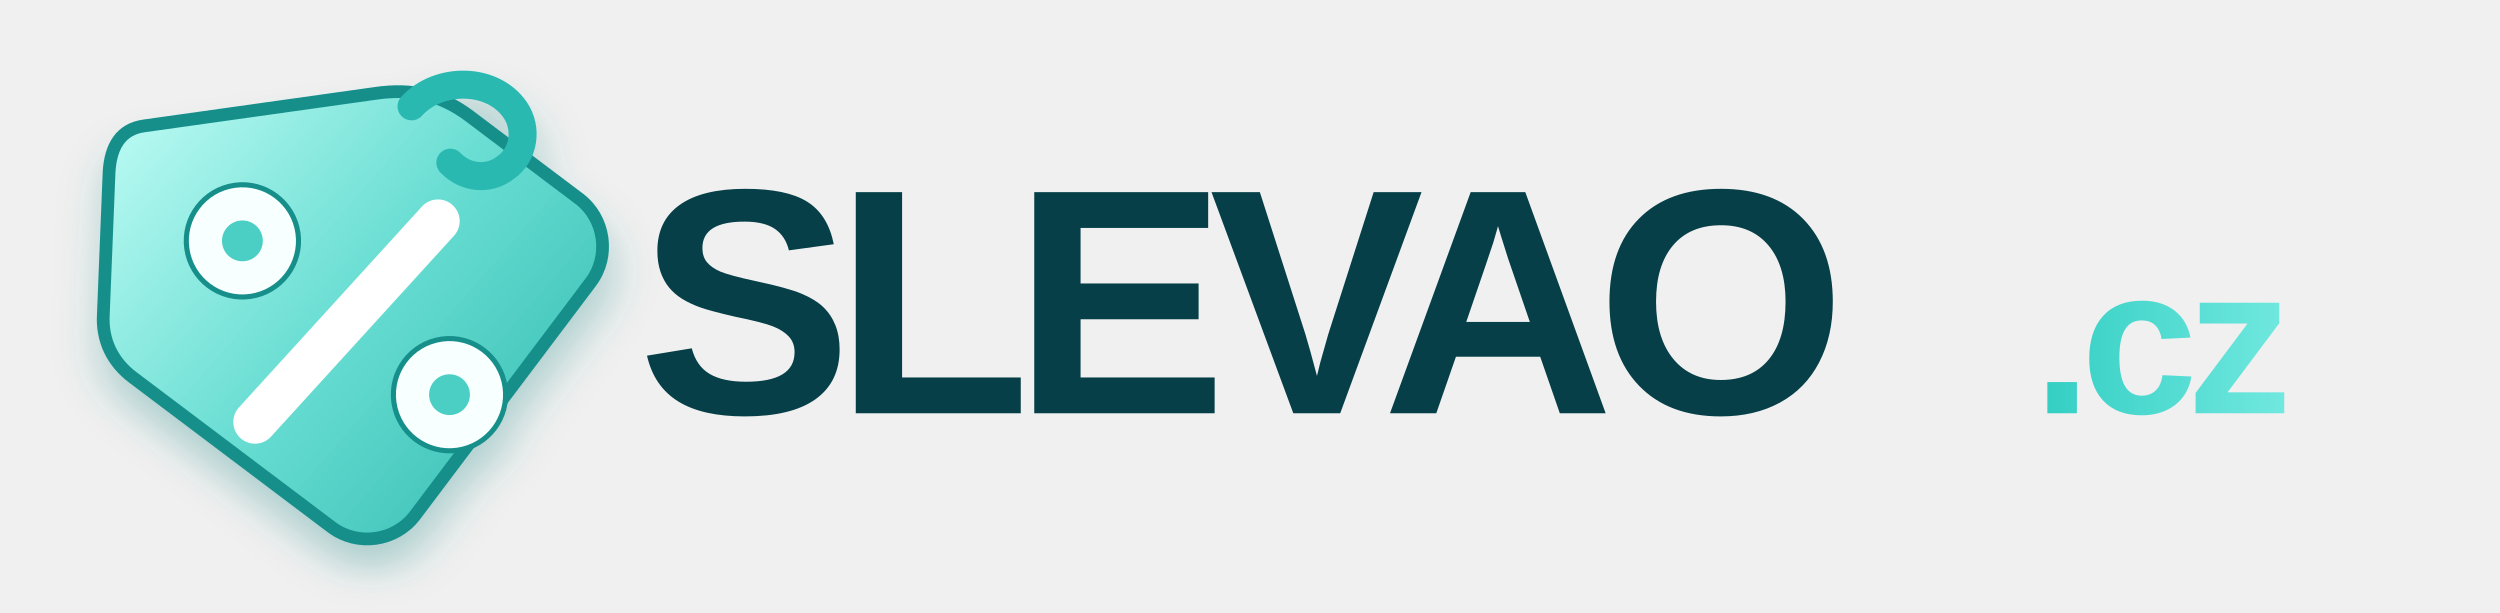
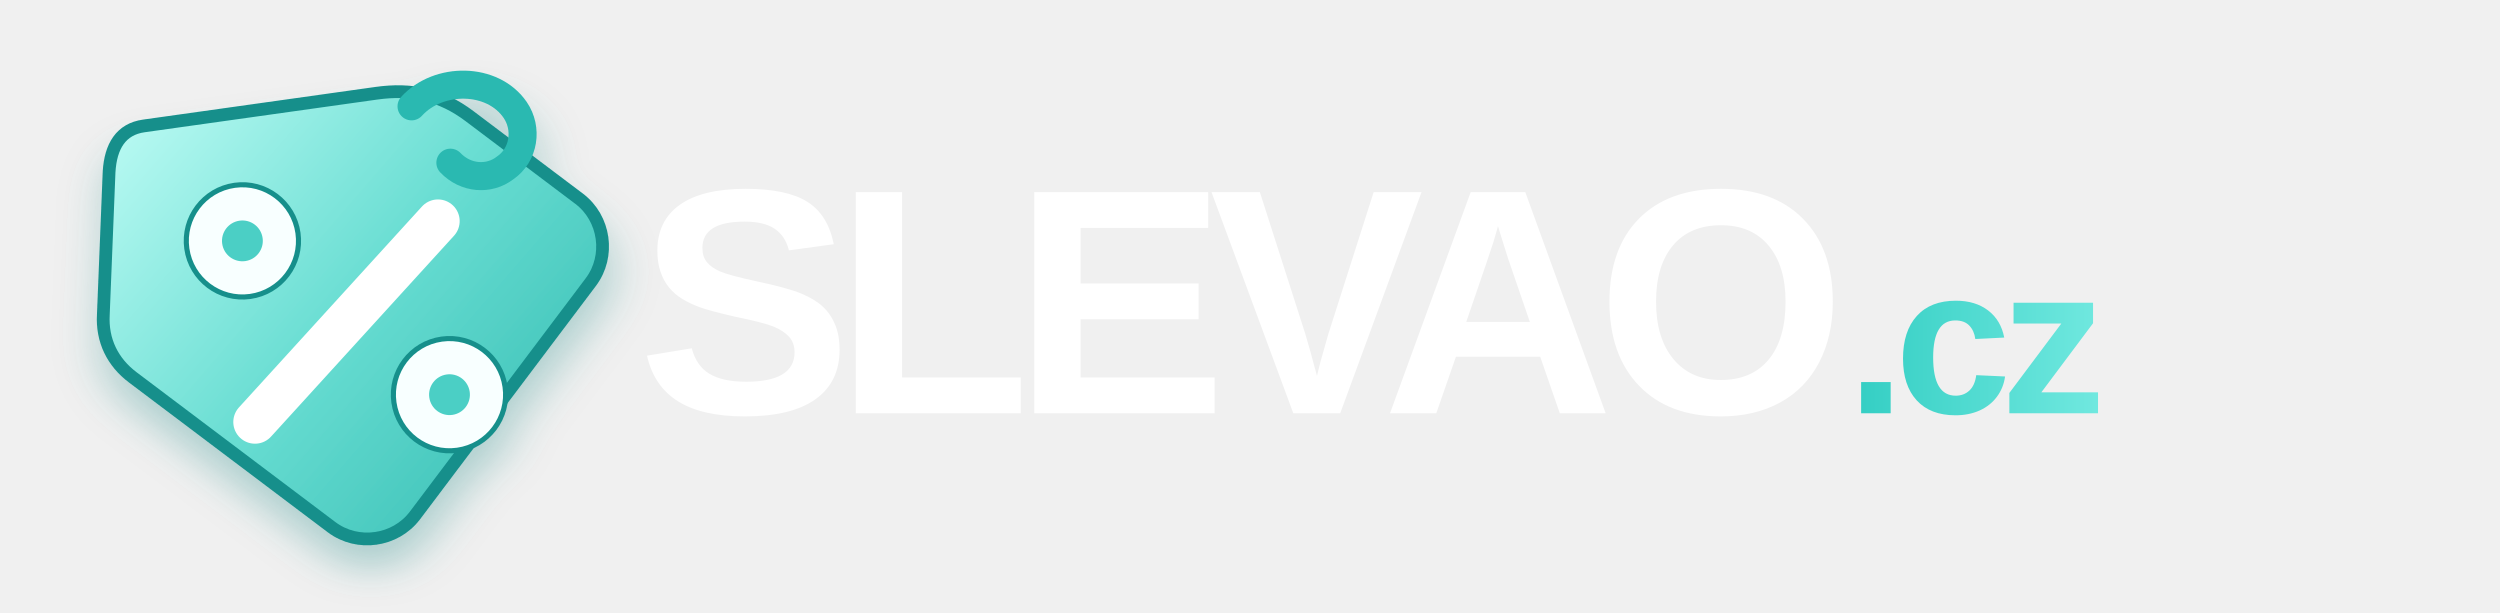
<svg xmlns="http://www.w3.org/2000/svg" viewBox="0 0 980 240" role="img" aria-labelledby="title desc">
  <defs>
    <linearGradient id="tag" x1="0" y1="0" x2="1" y2="1">
      <stop offset="0" stop-color="#bffcf5" />
      <stop offset="0.48" stop-color="#68ddd2" />
      <stop offset="1" stop-color="#2eb8ae" />
    </linearGradient>
    <linearGradient id="cz" x1="0" y1="0" x2="1" y2="0">
      <stop offset="0" stop-color="#35cfc4" />
      <stop offset="1" stop-color="#70e8df" />
    </linearGradient>
    <filter id="shadow" x="-30%" y="-30%" width="170%" height="180%">
      <feDropShadow dx="0" dy="10" stdDeviation="8" flood-color="#087b78" flood-opacity=".28" />
    </filter>
  </defs>
  <g transform="translate(26 19) rotate(-8 95 95)" filter="url(#shadow)">
    <path d="M40 22h92c14 0 25 4 35 14l38 38c9 9 9 24 0 33l-81 81c-9 9-24 9-33 0L22 119c-7-7-10-16-8-26l10-55c2-10 7-16 16-16z" fill="url(#tag)" stroke="#168f8b" stroke-width="5" />
    <path d="M145 29c12-10 33-7 40 7 4 8 1 18-7 22-7 4-16 2-21-5" fill="none" stroke="#2ab9b1" stroke-width="11" stroke-linecap="round" />
    <circle cx="72" cy="72" r="22" fill="#f8ffff" stroke="#168f8b" stroke-width="2" />
    <circle cx="144" cy="143" r="22" fill="#f8ffff" stroke="#168f8b" stroke-width="2" />
    <path d="M67 143L149 75" stroke="#fff" stroke-width="17" stroke-linecap="round" />
    <circle cx="72" cy="72" r="8" fill="#4bcfc5" />
    <circle cx="144" cy="143" r="8" fill="#4bcfc5" />
  </g>
-   <text x="250" y="162" font-family="Arial Black, Arial, sans-serif" font-size="126" font-weight="900" letter-spacing="-7" fill="#063f48">SLEVAO</text>
-   <text x="797" y="162" font-family="Arial Black, Arial, sans-serif" font-size="82" font-weight="900" letter-spacing="-4" fill="url(#cz)">.cz</text>
+   <text x="250" y="162" font-family="Arial Black, Arial, sans-serif" font-size="126" font-weight="900" letter-spacing="-7" fill="#ffffff">SLEVAO</text>
+   <text x="724" y="162" font-family="Arial Black, Arial, sans-serif" font-size="82" font-weight="900" letter-spacing="-4" fill="url(#cz)">.cz</text>
</svg>
